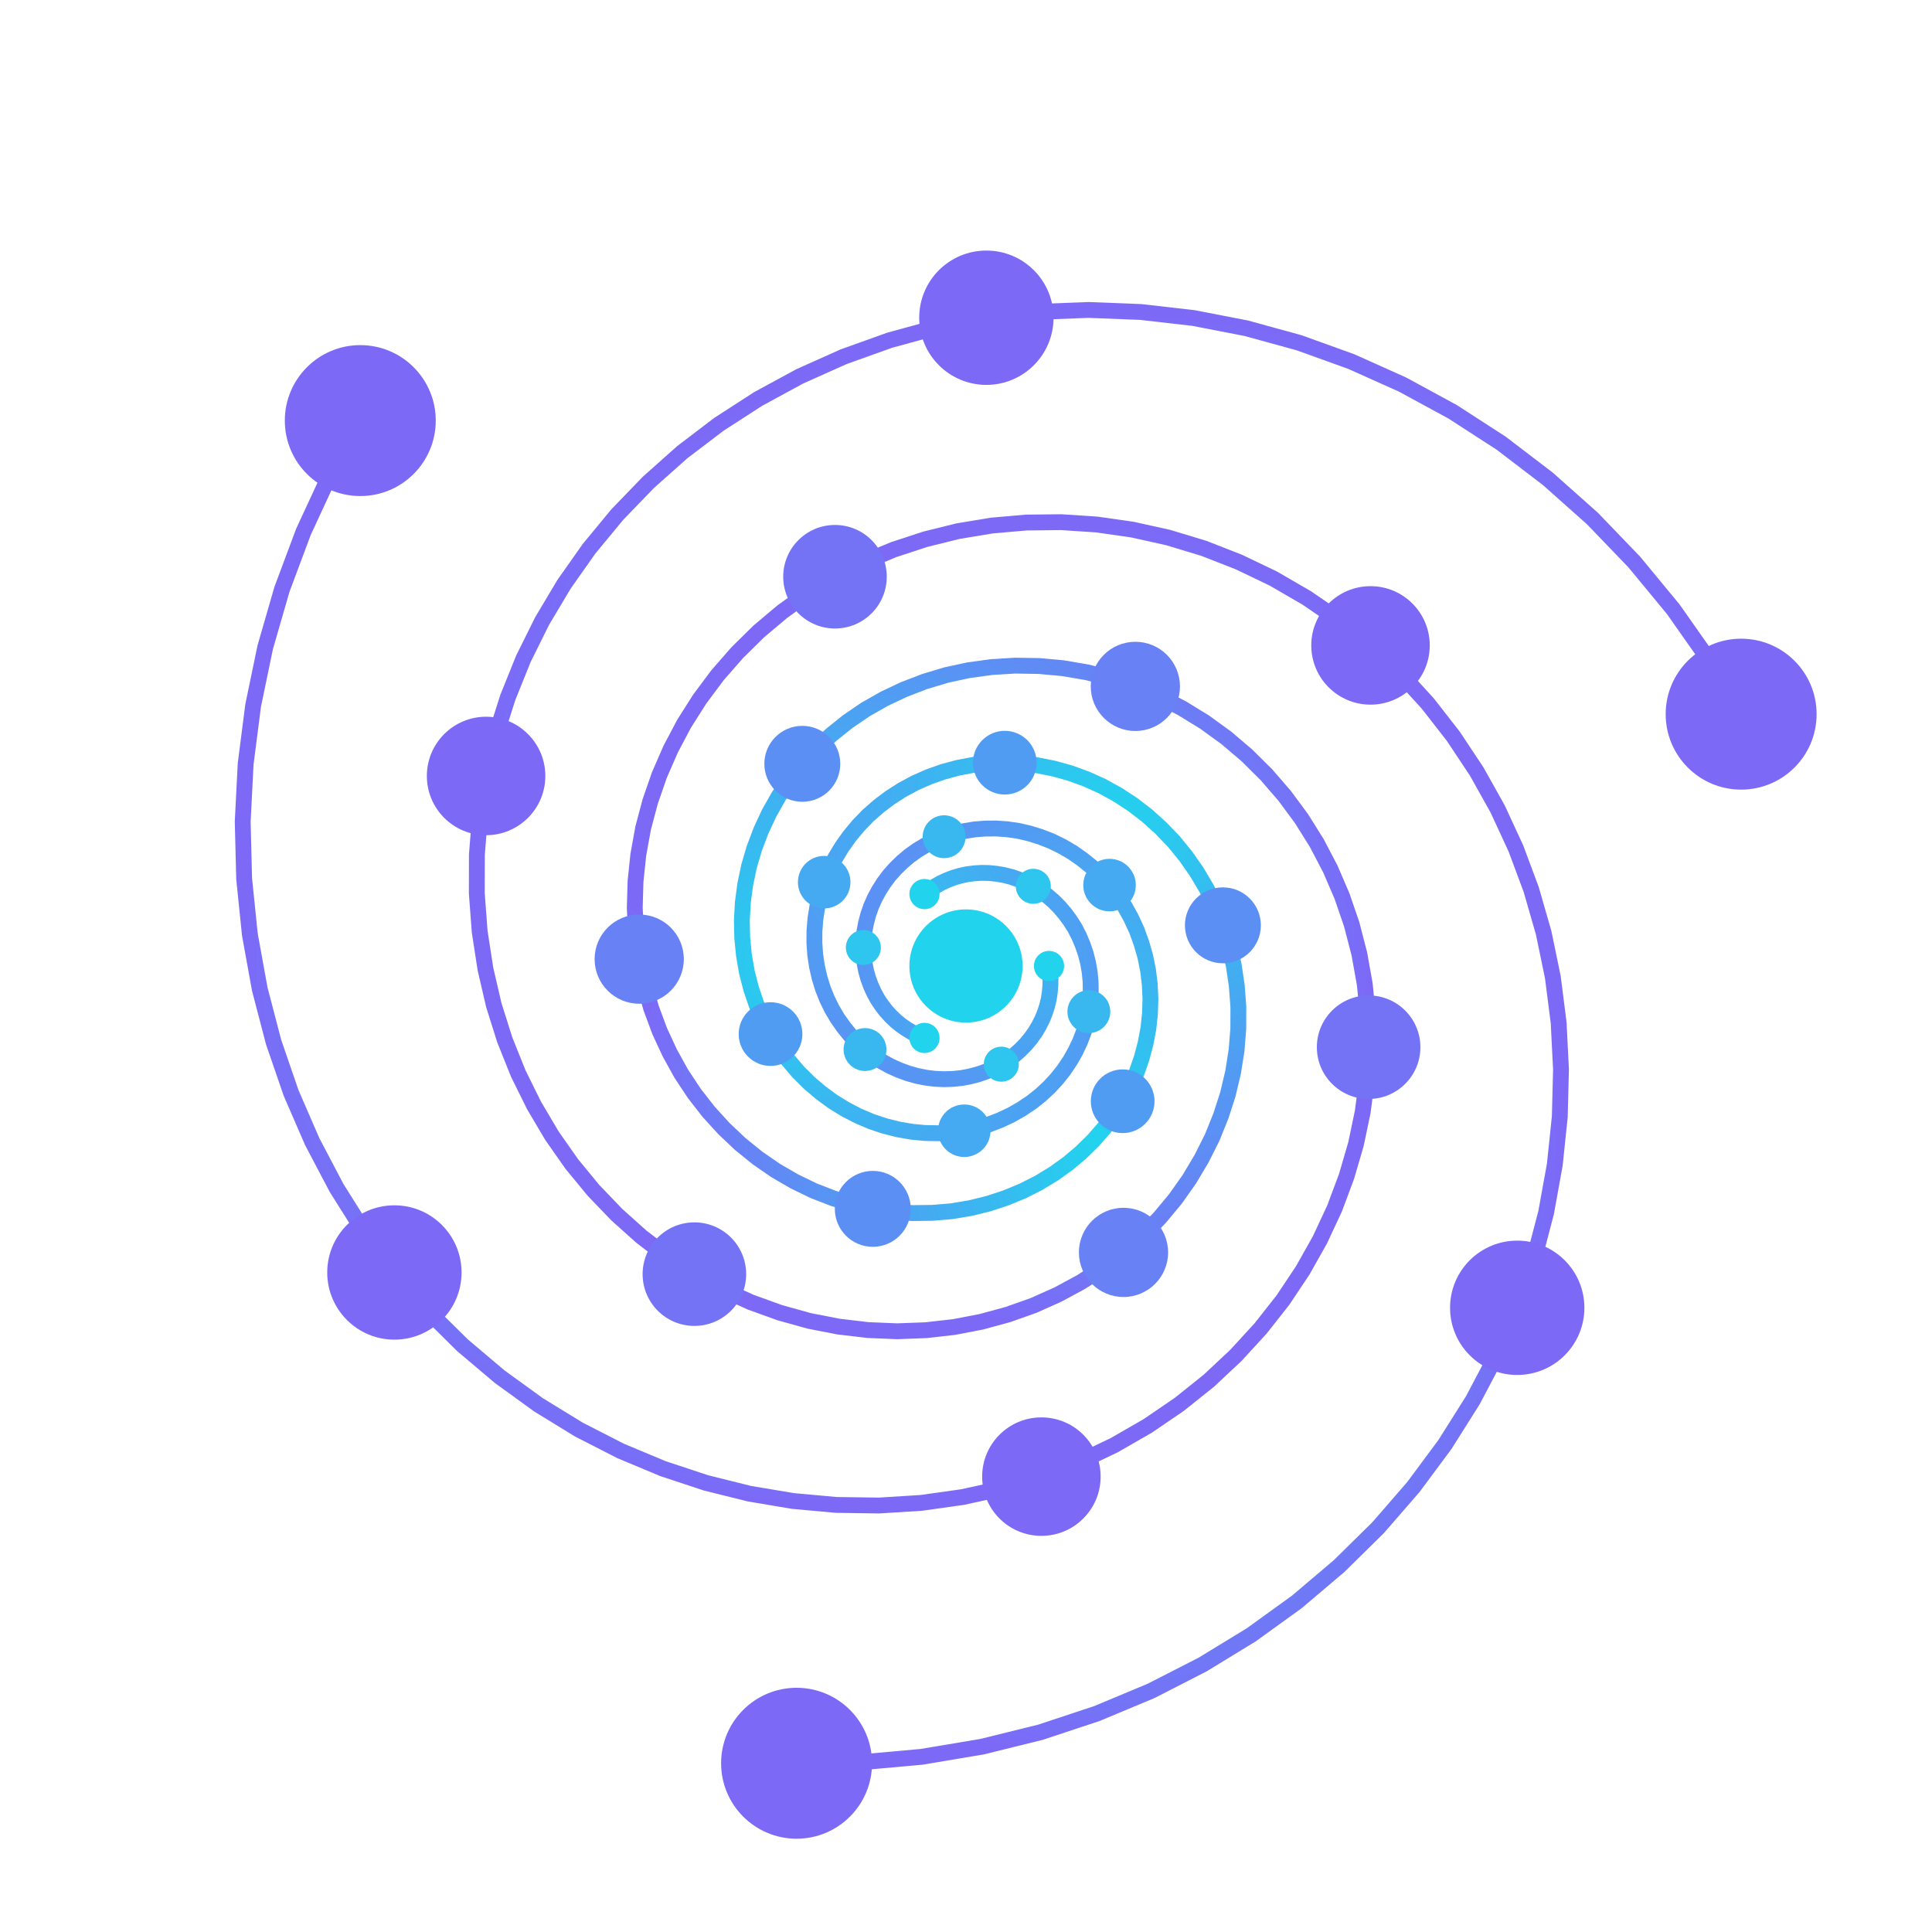
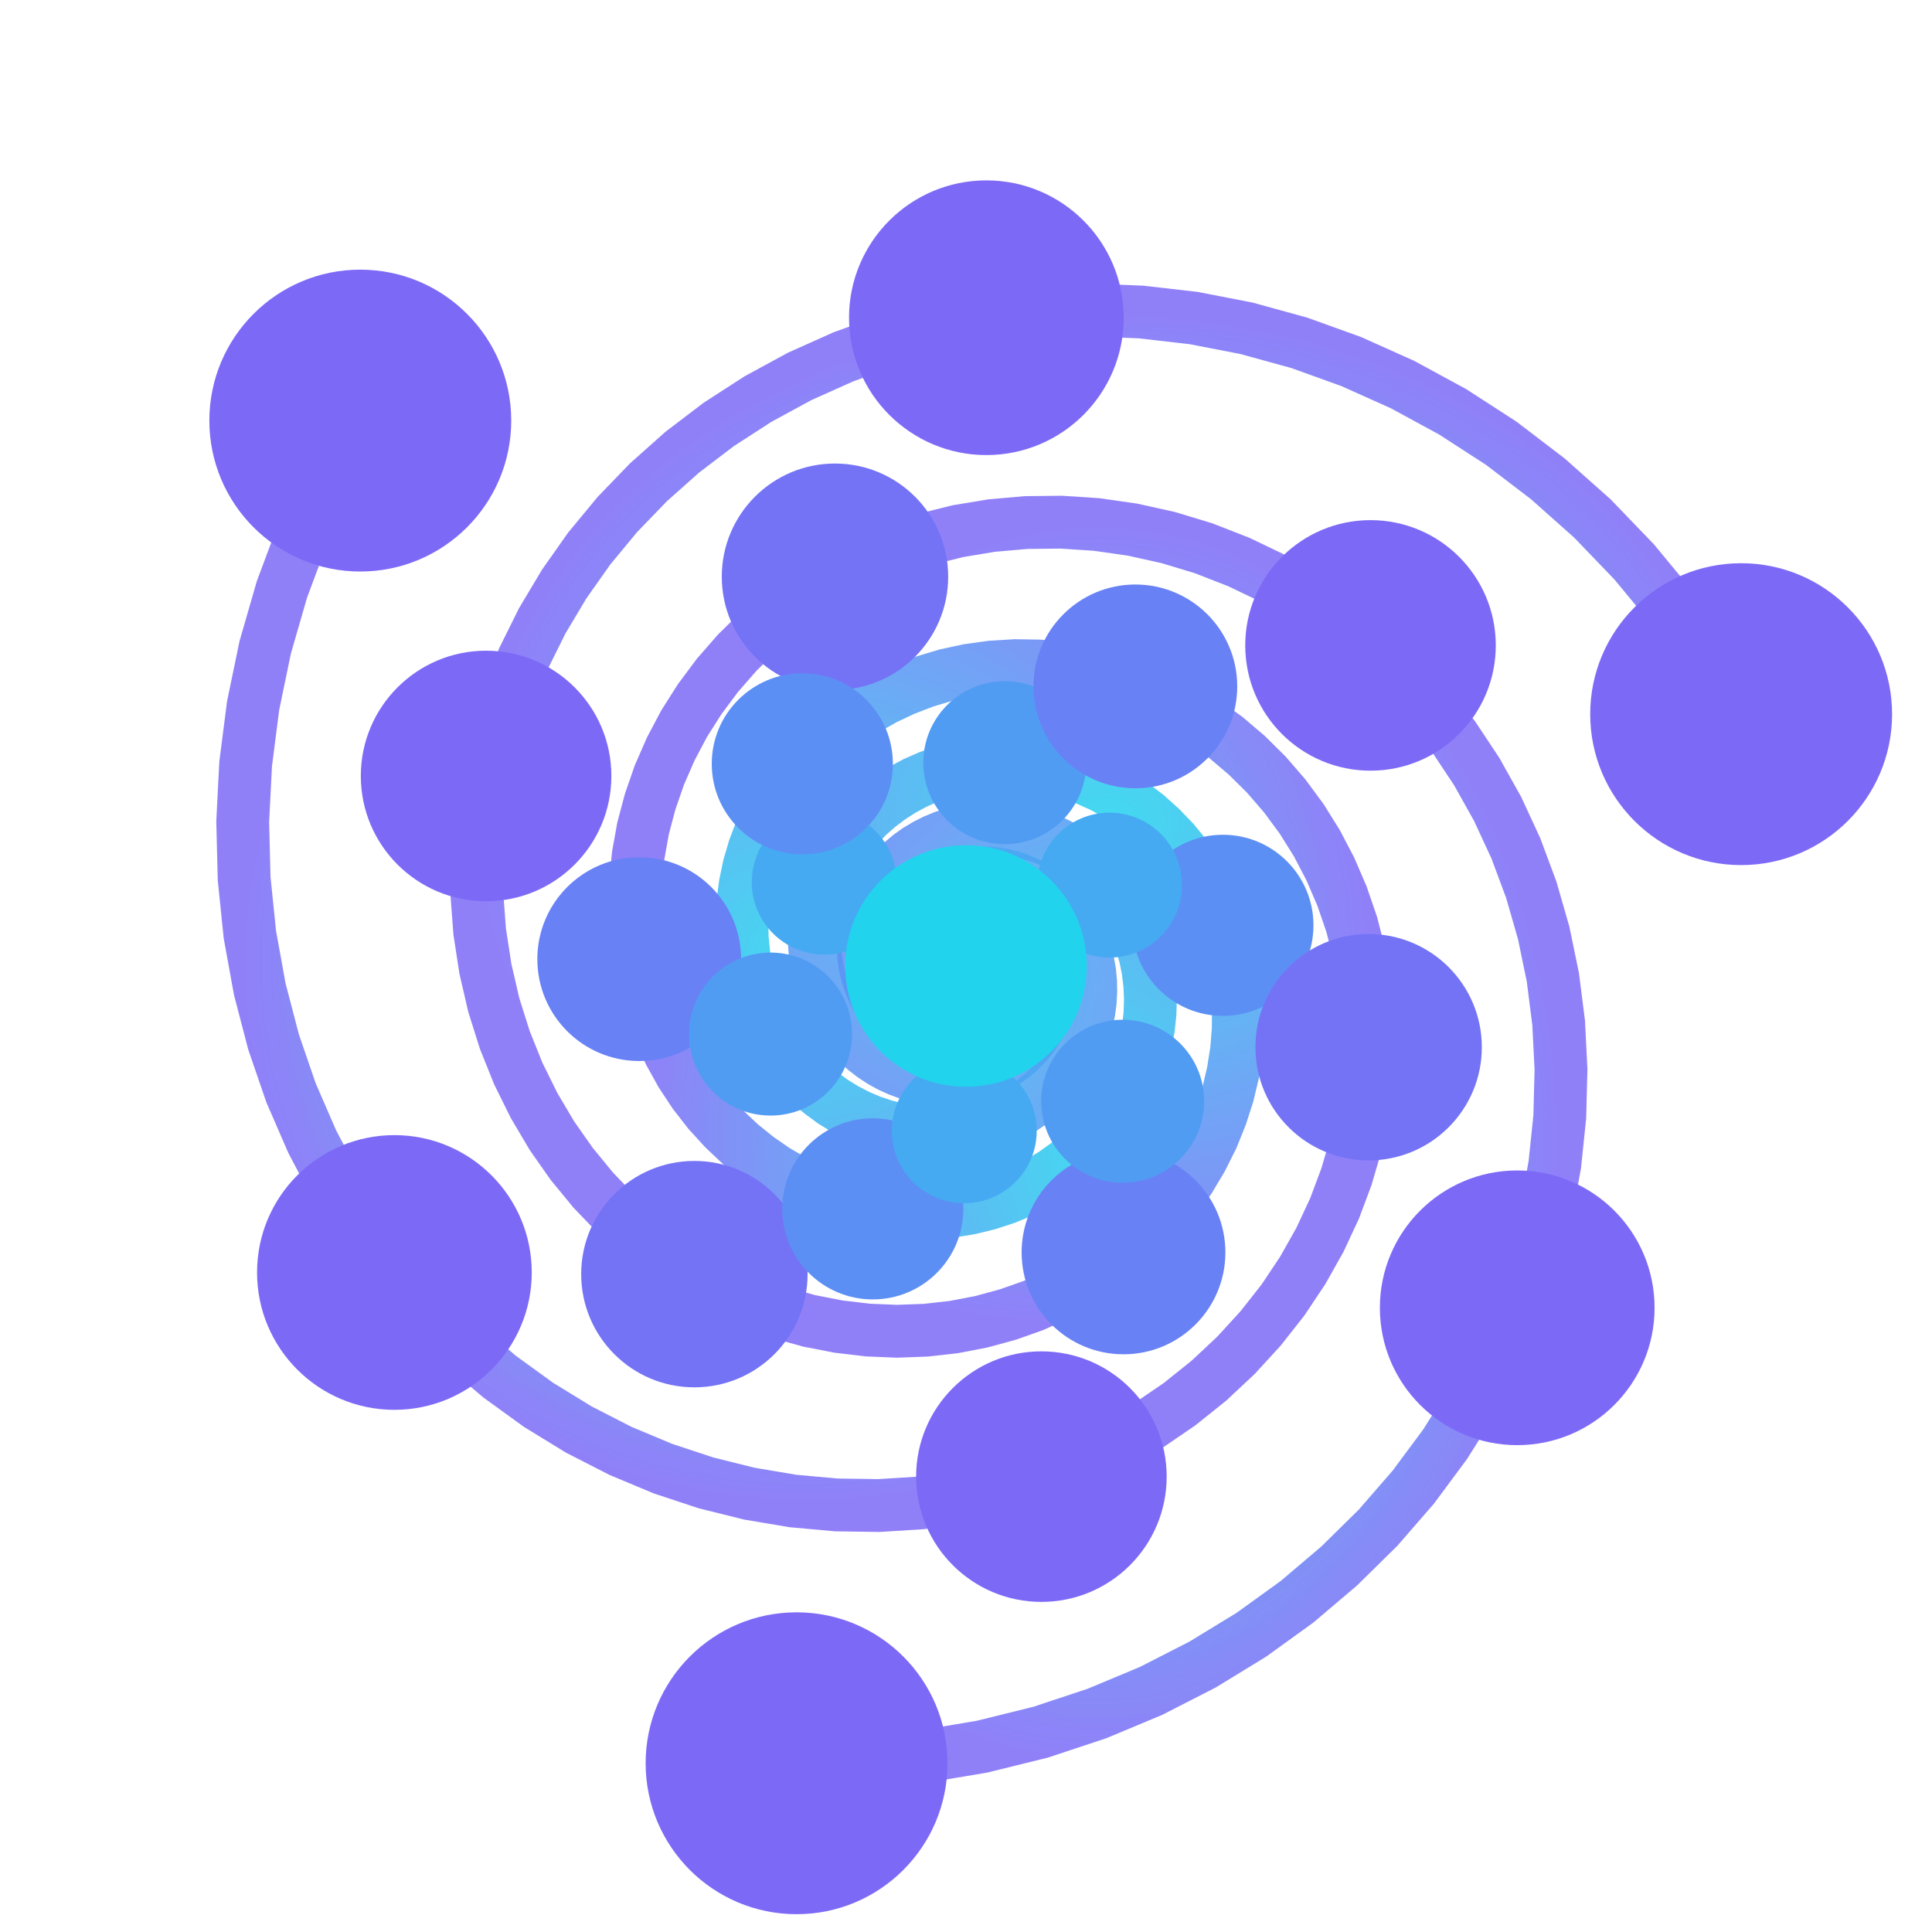
- <svg xmlns="http://www.w3.org/2000/svg" viewBox="0 0 256 256" width="256" height="256" role="img">
+ <svg xmlns="http://www.w3.org/2000/svg" viewBox="0 0 256 256">
  <defs>
    <radialGradient id="g" cx="50%" cy="50%" r="50%">
      <stop offset="0%" stop-color="#22d3ee" />
      <stop offset="100%" stop-color="#7c6af7" />
    </radialGradient>
  </defs>
-   <path d="M139.00 128.00L139.13 128.85L139.19 129.73L139.18 130.61L139.10 131.51L138.96 132.41L138.74 133.31L138.45 134.21L138.09 135.09L137.65 135.95L137.15 136.79L136.57 137.60L135.92 138.38L135.21 139.11L134.43 139.80L133.58 140.43L132.68 141.01L131.73 141.52L130.72 141.96L129.67 142.33L128.57 142.62L127.45 142.84L126.29 142.96L125.11 143.00L123.91 142.95L122.70 142.80L121.50 142.56L120.29 142.22L119.10 141.78L117.93 141.25L116.79 140.62L115.68 139.89L114.62 139.07L113.60 138.16L112.65 137.16L111.77 136.07L110.95 134.90L110.22 133.66L109.58 132.35L109.03 130.97L108.59 129.53L108.25 128.04L108.02 126.51L107.91 124.94L107.92 123.34L108.05 121.73L108.31 120.11L108.69 118.50L109.21 116.89L109.86 115.30L110.64 113.75L111.55 112.24L112.58 110.79L113.74 109.39L115.02 108.07L116.42 106.84L117.93 105.70L119.55 104.66L121.26 103.74L123.07 102.94L124.96 102.27L126.92 101.74L128.94 101.36L131.02 101.13L133.14 101.06L135.29 101.15L137.46 101.41L139.63 101.84L141.79 102.44L143.93 103.22L146.04 104.17L148.09 105.30L150.08 106.60L151.99 108.07L153.81 109.71L155.53 111.50L157.12 113.45L158.58 115.54L159.90 117.77L161.06 120.13L162.04 122.61L162.85 125.19L163.47 127.86L163.88 130.61L164.09 133.43L164.08 136.29L163.85 139.18L163.39 142.09L162.70 145.00L161.77 147.88L160.62 150.73L159.22 153.52L157.60 156.24L155.75 158.86L153.67 161.36L151.37 163.73L148.87 165.95L146.16 168.01L143.26 169.87L140.19 171.53L136.95 172.98L133.56 174.18L130.04 175.14L126.40 175.84L122.67 176.26L118.87 176.40L115.01 176.24L111.11 175.78L107.21 175.02L103.33 173.94L99.48 172.55L95.70 170.84L92.01 168.83L88.43 166.50L84.99 163.87L81.72 160.94L78.63 157.72L75.76 154.23L73.13 150.48L70.76 146.47L68.67 142.24L66.89 137.80L65.43 133.17L64.32 128.38L63.56 123.44L63.18 118.39L63.19 113.25L63.60 108.05L64.41 102.82L65.64 97.60L67.29 92.41L69.35 87.30L71.84 82.28L74.75 77.40L78.07 72.69L81.79 68.19L85.91 63.92L90.40 59.92L95.25 56.23L100.45 52.87L105.97 49.87L111.78 47.27L117.86 45.09L124.18 43.36L130.70 42.10L137.40 41.33L144.23 41.07L151.16 41.34L158.15 42.14L165.16 43.50L172.14 45.42L179.05 47.91L185.85 50.96L192.49 54.57L198.92 58.73L205.10 63.45L210.99 68.69L216.54 74.46L221.71 80.72L226.44 87.45L230.71 94.63" fill="none" stroke="url(#g)" stroke-width="2.1" stroke-linecap="round" />
-   <circle cx="139.00" cy="128.00" r="2.00" fill="#22d3ee" />
-   <circle cx="132.68" cy="141.01" r="2.32" fill="#2ec5ef" />
-   <circle cx="114.62" cy="139.07" r="2.84" fill="#39b8f0" />
-   <circle cx="109.21" cy="116.89" r="3.48" fill="#45aaf2" />
-   <circle cx="133.14" cy="101.06" r="4.22" fill="#519cf3" />
-   <circle cx="162.04" cy="122.61" r="5.03" fill="#5c8ff4" />
-   <circle cx="148.87" cy="165.95" r="5.91" fill="#6881f5" />
-   <circle cx="92.01" cy="168.83" r="6.86" fill="#7473f6" />
-   <circle cx="64.41" cy="102.82" r="7.85" fill="#7c6af7" />
-   <circle cx="130.70" cy="42.10" r="8.90" fill="#7c6af7" />
-   <circle cx="230.71" cy="94.63" r="10.00" fill="#7c6af7" />
-   <path d="M122.50 137.53L121.70 137.21L120.91 136.82L120.15 136.37L119.41 135.86L118.70 135.28L118.03 134.64L117.40 133.95L116.82 133.19L116.28 132.38L115.81 131.52L115.40 130.62L115.05 129.67L114.77 128.68L114.57 127.67L114.44 126.62L114.40 125.55L114.43 124.47L114.55 123.38L114.76 122.28L115.05 121.19L115.43 120.10L115.90 119.04L116.46 118.00L117.10 116.99L117.83 116.01L118.65 115.09L119.54 114.22L120.51 113.40L121.56 112.65L122.68 111.98L123.86 111.38L125.10 110.87L126.40 110.45L127.74 110.13L129.13 109.90L130.54 109.79L131.99 109.78L133.45 109.88L134.91 110.09L136.38 110.43L137.84 110.88L139.28 111.44L140.70 112.13L142.07 112.93L143.40 113.86L144.68 114.89L145.88 116.03L147.02 117.28L148.06 118.64L149.02 120.09L149.87 121.63L150.62 123.25L151.24 124.96L151.75 126.72L152.12 128.55L152.35 130.43L152.44 132.35L152.38 134.29L152.17 136.26L151.80 138.23L151.28 140.19L150.60 142.14L149.76 144.05L148.76 145.92L147.61 147.74L146.30 149.49L144.84 151.15L143.24 152.72L141.49 154.19L139.62 155.53L137.61 156.75L135.49 157.82L133.26 158.74L130.94 159.50L128.53 160.09L126.04 160.50L123.50 160.71L120.91 160.74L118.29 160.56L115.65 160.18L113.01 159.59L110.39 158.78L107.80 157.77L105.26 156.54L102.78 155.10L100.39 153.45L98.10 151.60L95.93 149.55L93.89 147.31L92.00 144.88L90.28 142.28L88.75 139.52L87.40 136.60L86.27 133.55L85.37 130.37L84.70 127.09L84.27 123.72L84.11 120.28L84.21 116.79L84.58 113.26L85.22 109.72L86.16 106.19L87.37 102.70L88.87 99.26L90.65 95.89L92.72 92.63L95.06 89.49L97.68 86.49L100.55 83.66L103.68 81.03L107.05 78.61L110.64 76.42L114.44 74.48L118.44 72.82L122.62 71.45L126.94 70.38L131.40 69.64L135.97 69.24L140.62 69.19L145.33 69.50L150.07 70.18L154.80 71.23L159.52 72.66L164.17 74.48L168.74 76.67L173.18 79.25L177.48 82.20L181.60 85.52L185.51 89.19L189.18 93.21L192.57 97.56L195.67 102.23L198.44 107.18L200.86 112.41L202.90 117.89L204.54 123.59L205.76 129.48L206.53 135.53L206.84 141.71L206.68 147.98L206.02 154.31L204.87 160.67L203.21 167.01L201.04 173.29L198.36 179.47L195.17 185.52L191.47 191.39L187.28 197.04L182.60 202.43L177.44 207.51L171.84 212.26L165.80 216.62L159.35 220.56L152.53 224.05L145.35 227.05L137.87 229.53L130.10 231.45L122.10 232.79L113.90 233.53L105.55 233.64" fill="none" stroke="url(#g)" stroke-width="2.1" stroke-linecap="round" />
-   <circle cx="122.50" cy="137.53" r="2.00" fill="#22d3ee" />
-   <circle cx="114.40" cy="125.55" r="2.32" fill="#2ec5ef" />
-   <circle cx="125.10" cy="110.87" r="2.84" fill="#39b8f0" />
-   <circle cx="147.02" cy="117.28" r="3.48" fill="#45aaf2" />
-   <circle cx="148.76" cy="145.92" r="4.22" fill="#519cf3" />
-   <circle cx="115.65" cy="160.18" r="5.03" fill="#5c8ff4" />
-   <circle cx="84.70" cy="127.09" r="5.91" fill="#6881f5" />
-   <circle cx="110.64" cy="76.42" r="6.86" fill="#7473f6" />
-   <circle cx="181.60" cy="85.52" r="7.85" fill="#7c6af7" />
-   <circle cx="201.04" cy="173.29" r="8.90" fill="#7c6af7" />
-   <circle cx="105.55" cy="233.64" r="10.00" fill="#7c6af7" />
-   <path d="M122.50 118.47L123.18 117.94L123.90 117.45L124.67 117.01L125.49 116.63L126.34 116.30L127.23 116.04L128.15 115.84L129.10 115.72L130.06 115.66L131.04 115.68L132.03 115.78L133.03 115.95L134.02 116.20L135.00 116.54L135.97 116.95L136.92 117.44L137.84 118.01L138.73 118.66L139.58 119.39L140.38 120.19L141.12 121.06L141.81 122.00L142.44 123.00L142.99 124.07L143.46 125.19L143.86 126.35L144.17 127.57L144.39 128.82L144.51 130.10L144.53 131.40L144.46 132.72L144.28 134.05L144.00 135.39L143.61 136.71L143.11 138.02L142.50 139.31L141.79 140.56L140.97 141.78L140.05 142.94L139.03 144.05L137.91 145.09L136.70 146.05L135.39 146.93L134.01 147.72L132.55 148.41L131.02 149.00L129.42 149.47L127.77 149.83L126.08 150.06L124.34 150.16L122.58 150.13L120.80 149.96L119.01 149.65L117.23 149.20L115.46 148.61L113.72 147.87L112.02 146.99L110.36 145.97L108.77 144.80L107.24 143.50L105.80 142.07L104.46 140.50L103.22 138.82L102.10 137.02L101.10 135.11L100.24 133.11L99.53 131.01L98.97 128.84L98.58 126.59L98.35 124.29L98.30 121.95L98.43 119.58L98.75 117.19L99.25 114.79L99.95 112.41L100.84 110.06L101.92 107.74L103.19 105.49L104.66 103.31L106.31 101.21L108.14 99.23L110.15 97.36L112.32 95.62L114.65 94.03L117.14 92.61L119.76 91.37L122.51 90.31L125.37 89.45L128.33 88.81L131.38 88.39L134.49 88.20L137.65 88.25L140.85 88.54L144.06 89.09L147.26 89.89L150.44 90.95L153.57 92.27L156.63 93.85L159.61 95.68L162.48 97.76L165.22 100.09L167.81 102.66L170.23 105.46L172.46 108.48L174.48 111.71L176.27 115.13L177.82 118.73L179.11 122.49L180.12 126.40L180.84 130.42L181.25 134.55L181.35 138.76L181.13 143.02L180.57 147.31L179.67 151.61L178.42 155.89L176.84 160.12L174.90 164.28L172.62 168.33L170.00 172.26L167.04 176.02L163.76 179.60L160.17 182.96L156.27 186.08L152.08 188.94L147.63 191.50L142.92 193.75L137.99 195.66L132.85 197.21L127.54 198.37L122.07 199.14L116.48 199.49L110.81 199.41L105.07 198.89L99.30 197.92L93.55 196.49L87.84 194.60L82.22 192.25L76.71 189.43L71.36 186.15L66.20 182.41L61.27 178.24L56.61 173.63L52.26 168.61L48.24 163.20L44.60 157.41L41.37 151.27L38.57 144.82L36.25 138.07L34.42 131.06L33.11 123.84L32.35 116.43L32.16 108.87L32.55 101.22L33.54 93.50L35.14 85.78L37.36 78.09L40.20 70.49L43.66 63.02L47.74 55.73" fill="none" stroke="url(#g)" stroke-width="2.1" stroke-linecap="round" />
-   <circle cx="122.50" cy="118.47" r="2.00" fill="#22d3ee" />
-   <circle cx="136.92" cy="117.44" r="2.32" fill="#2ec5ef" />
-   <circle cx="144.28" cy="134.05" r="2.84" fill="#39b8f0" />
-   <circle cx="127.77" cy="149.83" r="3.48" fill="#45aaf2" />
-   <circle cx="102.10" cy="137.02" r="4.22" fill="#519cf3" />
-   <circle cx="106.31" cy="101.21" r="5.03" fill="#5c8ff4" />
-   <circle cx="150.44" cy="90.95" r="5.91" fill="#6881f5" />
-   <circle cx="181.35" cy="138.76" r="6.86" fill="#7473f6" />
-   <circle cx="137.99" cy="195.66" r="7.85" fill="#7c6af7" />
-   <circle cx="52.26" cy="168.61" r="8.90" fill="#7c6af7" />
-   <circle cx="47.74" cy="55.73" r="10.00" fill="#7c6af7" />
-   <circle cx="128.0" cy="128.0" r="7.5" fill="#22d3ee" />
+   <path d="M139.00 128.00L139.13 128.85L139.19 129.73L139.18 130.61L139.10 131.51L138.96 132.41L138.74 133.31L138.45 134.21L138.09 135.09L137.65 135.95L137.15 136.79L136.57 137.60L135.92 138.38L135.21 139.11L134.43 139.80L133.58 140.43L132.68 141.01L131.73 141.52L130.72 141.96L129.67 142.33L128.57 142.62L127.45 142.84L126.29 142.96L125.11 143.00L123.91 142.95L122.70 142.80L121.50 142.56L120.29 142.22L119.10 141.78L117.93 141.25L116.79 140.62L115.68 139.89L114.62 139.07L113.60 138.16L112.65 137.16L111.77 136.07L110.95 134.90L110.22 133.66L109.58 132.35L109.03 130.97L108.59 129.53L108.25 128.04L108.02 126.51L107.91 124.94L107.92 123.34L108.05 121.73L108.31 120.11L108.69 118.50L109.21 116.89L109.86 115.30L110.64 113.75L111.55 112.24L112.58 110.79L113.74 109.39L115.02 108.07L116.42 106.84L117.93 105.70L119.55 104.66L121.26 103.74L123.07 102.94L124.96 102.27L126.92 101.74L128.94 101.36L131.02 101.13L133.14 101.06L135.29 101.15L137.46 101.41L139.63 101.84L141.79 102.44L143.93 103.22L146.04 104.17L148.09 105.30L150.08 106.60L151.99 108.07L153.81 109.71L155.53 111.50L157.12 113.45L158.58 115.54L159.90 117.77L161.06 120.13L162.04 122.61L162.85 125.19L163.47 127.86L163.88 130.61L164.09 133.43L164.08 136.29L163.85 139.18L163.39 142.09L162.70 145.00L161.77 147.88L160.62 150.73L159.22 153.52L157.60 156.24L155.75 158.86L153.67 161.36L151.37 163.73L148.87 165.95L146.16 168.01L143.26 169.87L140.19 171.53L136.95 172.98L133.56 174.18L130.04 175.14L126.40 175.84L122.67 176.26L118.87 176.40L115.01 176.24L111.11 175.78L107.21 175.02L103.33 173.94L99.48 172.55L95.70 170.84L92.01 168.83L88.43 166.50L84.99 163.87L81.72 160.94L78.63 157.72L75.76 154.23L73.13 150.48L70.76 146.47L68.67 142.24L66.89 137.80L65.43 133.17L64.32 128.38L63.56 123.44L63.18 118.39L63.19 113.25L63.60 108.05L64.41 102.82L65.64 97.60L67.29 92.41L69.35 87.30L71.84 82.28L74.75 77.40L78.07 72.69L81.79 68.19L85.91 63.92L90.40 59.92L95.25 56.23L100.45 52.87L105.97 49.87L111.78 47.27L117.86 45.09L124.18 43.36L130.70 42.10L137.40 41.33L144.23 41.07L151.16 41.34L158.15 42.14L165.16 43.50L172.14 45.42L179.05 47.91L185.85 50.96L192.49 54.57L198.92 58.73L205.10 63.45L210.99 68.69L216.54 74.46L221.71 80.72L226.44 87.45L230.71 94.63" fill="none" stroke="url(#g)" stroke-width="7" stroke-linecap="round" opacity="0.85" />
+   <path d="M122.50 137.53L121.70 137.21L120.91 136.82L120.15 136.37L119.41 135.86L118.70 135.28L118.03 134.64L117.40 133.95L116.82 133.19L116.28 132.38L115.81 131.52L115.40 130.62L115.05 129.67L114.77 128.68L114.57 127.67L114.44 126.62L114.40 125.55L114.43 124.47L114.55 123.38L114.76 122.28L115.05 121.19L115.43 120.10L115.90 119.04L116.46 118.00L117.10 116.99L117.83 116.01L118.65 115.09L119.54 114.22L120.51 113.40L121.56 112.65L122.68 111.98L123.86 111.38L125.10 110.87L126.40 110.45L127.74 110.13L129.13 109.90L130.54 109.79L131.99 109.78L133.45 109.88L134.91 110.09L136.38 110.43L137.84 110.88L139.28 111.44L140.70 112.13L142.07 112.93L143.40 113.86L144.68 114.89L145.88 116.03L147.02 117.28L148.06 118.64L149.02 120.09L149.87 121.63L150.62 123.25L151.24 124.96L151.75 126.72L152.12 128.55L152.35 130.43L152.44 132.35L152.38 134.29L152.17 136.26L151.80 138.23L151.28 140.19L150.60 142.14L149.76 144.05L148.76 145.92L147.61 147.74L146.30 149.49L144.84 151.15L143.24 152.72L141.49 154.19L139.62 155.53L137.61 156.75L135.49 157.82L133.26 158.74L130.94 159.50L128.53 160.09L126.04 160.50L123.50 160.71L120.91 160.74L118.29 160.56L115.65 160.18L113.01 159.59L110.39 158.78L107.80 157.77L105.26 156.54L102.78 155.10L100.39 153.45L98.10 151.60L95.93 149.55L93.89 147.31L92.00 144.88L90.28 142.28L88.75 139.52L87.40 136.60L86.27 133.55L85.37 130.37L84.70 127.09L84.27 123.72L84.11 120.28L84.21 116.79L84.58 113.26L85.22 109.72L86.16 106.19L87.37 102.70L88.87 99.26L90.65 95.89L92.72 92.63L95.06 89.49L97.68 86.49L100.55 83.66L103.68 81.03L107.05 78.61L110.64 76.42L114.44 74.48L118.44 72.82L122.62 71.45L126.94 70.38L131.40 69.64L135.97 69.24L140.62 69.19L145.33 69.50L150.07 70.18L154.80 71.23L159.52 72.66L164.17 74.48L168.74 76.67L173.18 79.25L177.48 82.20L181.60 85.52L185.51 89.19L189.18 93.21L192.57 97.56L195.67 102.23L198.44 107.18L200.86 112.41L202.90 117.89L204.54 123.59L205.76 129.48L206.53 135.53L206.84 141.71L206.68 147.98L206.02 154.31L204.87 160.67L203.21 167.01L201.04 173.29L198.36 179.47L195.17 185.52L191.47 191.39L187.28 197.04L182.60 202.43L177.44 207.51L171.84 212.26L165.80 216.62L159.35 220.56L152.53 224.05L145.35 227.05L137.87 229.53L130.10 231.45L122.10 232.79L113.90 233.53L105.55 233.64" fill="none" stroke="url(#g)" stroke-width="7" stroke-linecap="round" opacity="0.85" />
+   <path d="M122.50 118.47L123.18 117.94L123.90 117.45L124.67 117.01L125.49 116.63L126.34 116.30L127.23 116.04L128.15 115.84L129.10 115.72L130.06 115.66L131.04 115.68L132.03 115.78L133.03 115.95L134.02 116.20L135.00 116.54L135.97 116.95L136.92 117.44L137.84 118.01L138.73 118.66L139.58 119.39L140.38 120.19L141.12 121.06L141.81 122.00L142.44 123.00L142.99 124.07L143.46 125.19L143.86 126.35L144.17 127.57L144.39 128.82L144.51 130.10L144.53 131.40L144.46 132.72L144.28 134.05L144.00 135.39L143.61 136.71L143.11 138.02L142.50 139.31L141.79 140.56L140.97 141.78L140.05 142.94L139.03 144.05L137.91 145.09L136.70 146.05L135.39 146.93L134.01 147.72L132.55 148.41L131.02 149.00L129.42 149.47L127.77 149.83L126.08 150.06L124.34 150.16L122.58 150.13L120.80 149.96L119.01 149.65L117.23 149.20L115.46 148.61L113.72 147.87L112.02 146.99L110.36 145.97L108.77 144.80L107.24 143.50L105.80 142.07L104.46 140.50L103.22 138.82L102.10 137.02L101.10 135.11L100.24 133.11L99.53 131.01L98.97 128.84L98.58 126.59L98.35 124.29L98.30 121.95L98.43 119.58L98.75 117.19L99.25 114.79L99.95 112.41L100.84 110.06L101.92 107.74L103.19 105.49L104.66 103.31L106.31 101.21L108.14 99.23L110.15 97.36L112.32 95.62L114.65 94.03L117.14 92.61L119.76 91.37L122.51 90.31L125.37 89.45L128.33 88.81L131.38 88.39L134.49 88.20L137.65 88.25L140.85 88.54L144.06 89.09L147.26 89.89L150.44 90.95L153.57 92.27L156.63 93.85L159.61 95.68L162.48 97.76L165.22 100.09L167.81 102.66L170.23 105.46L172.46 108.48L174.48 111.71L176.27 115.13L177.82 118.73L179.11 122.49L180.12 126.40L180.84 130.42L181.25 134.55L181.35 138.76L181.13 143.02L180.57 147.31L179.67 151.61L178.42 155.89L176.84 160.12L174.90 164.28L172.62 168.33L170.00 172.26L167.04 176.02L163.76 179.60L160.17 182.96L156.27 186.08L152.08 188.94L147.63 191.50L142.92 193.75L137.99 195.66L132.85 197.21L127.54 198.37L122.07 199.14L116.48 199.49L110.81 199.41L105.07 198.89L99.30 197.92L93.55 196.49L87.84 194.60L82.22 192.25L76.71 189.43L71.36 186.15L66.20 182.41L61.27 178.24L56.61 173.63L52.26 168.61L48.24 163.20L44.60 157.41L41.37 151.27L38.57 144.82L36.25 138.07L34.42 131.06L33.11 123.84L32.35 116.43L32.16 108.87L32.55 101.22L33.54 93.50L35.14 85.78L37.36 78.09L40.20 70.49L43.66 63.02L47.74 55.73" fill="none" stroke="url(#g)" stroke-width="7" stroke-linecap="round" opacity="0.85" />
+   <circle cx="109.21" cy="116.89" r="9.6" fill="#45aaf2" />
+   <circle cx="133.14" cy="101.06" r="10.8" fill="#519cf3" />
+   <circle cx="162.04" cy="122.61" r="12.0" fill="#5c8ff4" />
+   <circle cx="148.87" cy="165.95" r="13.5" fill="#6881f5" />
+   <circle cx="92.01" cy="168.83" r="15.0" fill="#7473f6" />
+   <circle cx="64.41" cy="102.82" r="16.6" fill="#7c6af7" />
+   <circle cx="130.70" cy="42.10" r="18.2" fill="#7c6af7" />
+   <circle cx="230.71" cy="94.63" r="20.0" fill="#7c6af7" />
+   <circle cx="147.02" cy="117.28" r="9.6" fill="#45aaf2" />
+   <circle cx="148.76" cy="145.92" r="10.8" fill="#519cf3" />
+   <circle cx="115.65" cy="160.18" r="12.0" fill="#5c8ff4" />
+   <circle cx="84.70" cy="127.09" r="13.5" fill="#6881f5" />
+   <circle cx="110.64" cy="76.42" r="15.0" fill="#7473f6" />
+   <circle cx="181.60" cy="85.52" r="16.6" fill="#7c6af7" />
+   <circle cx="201.04" cy="173.29" r="18.2" fill="#7c6af7" />
+   <circle cx="105.55" cy="233.64" r="20.0" fill="#7c6af7" />
+   <circle cx="127.77" cy="149.83" r="9.6" fill="#45aaf2" />
+   <circle cx="102.10" cy="137.02" r="10.8" fill="#519cf3" />
+   <circle cx="106.31" cy="101.21" r="12.0" fill="#5c8ff4" />
+   <circle cx="150.44" cy="90.95" r="13.5" fill="#6881f5" />
+   <circle cx="181.35" cy="138.76" r="15.0" fill="#7473f6" />
+   <circle cx="137.99" cy="195.66" r="16.6" fill="#7c6af7" />
+   <circle cx="52.26" cy="168.61" r="18.2" fill="#7c6af7" />
+   <circle cx="47.74" cy="55.73" r="20.0" fill="#7c6af7" />
+   <circle cx="128.0" cy="128.0" r="16.0" fill="#22d3ee" />
+   <circle cx="128" cy="128" r="14" fill="#22d3ee" />
</svg>
